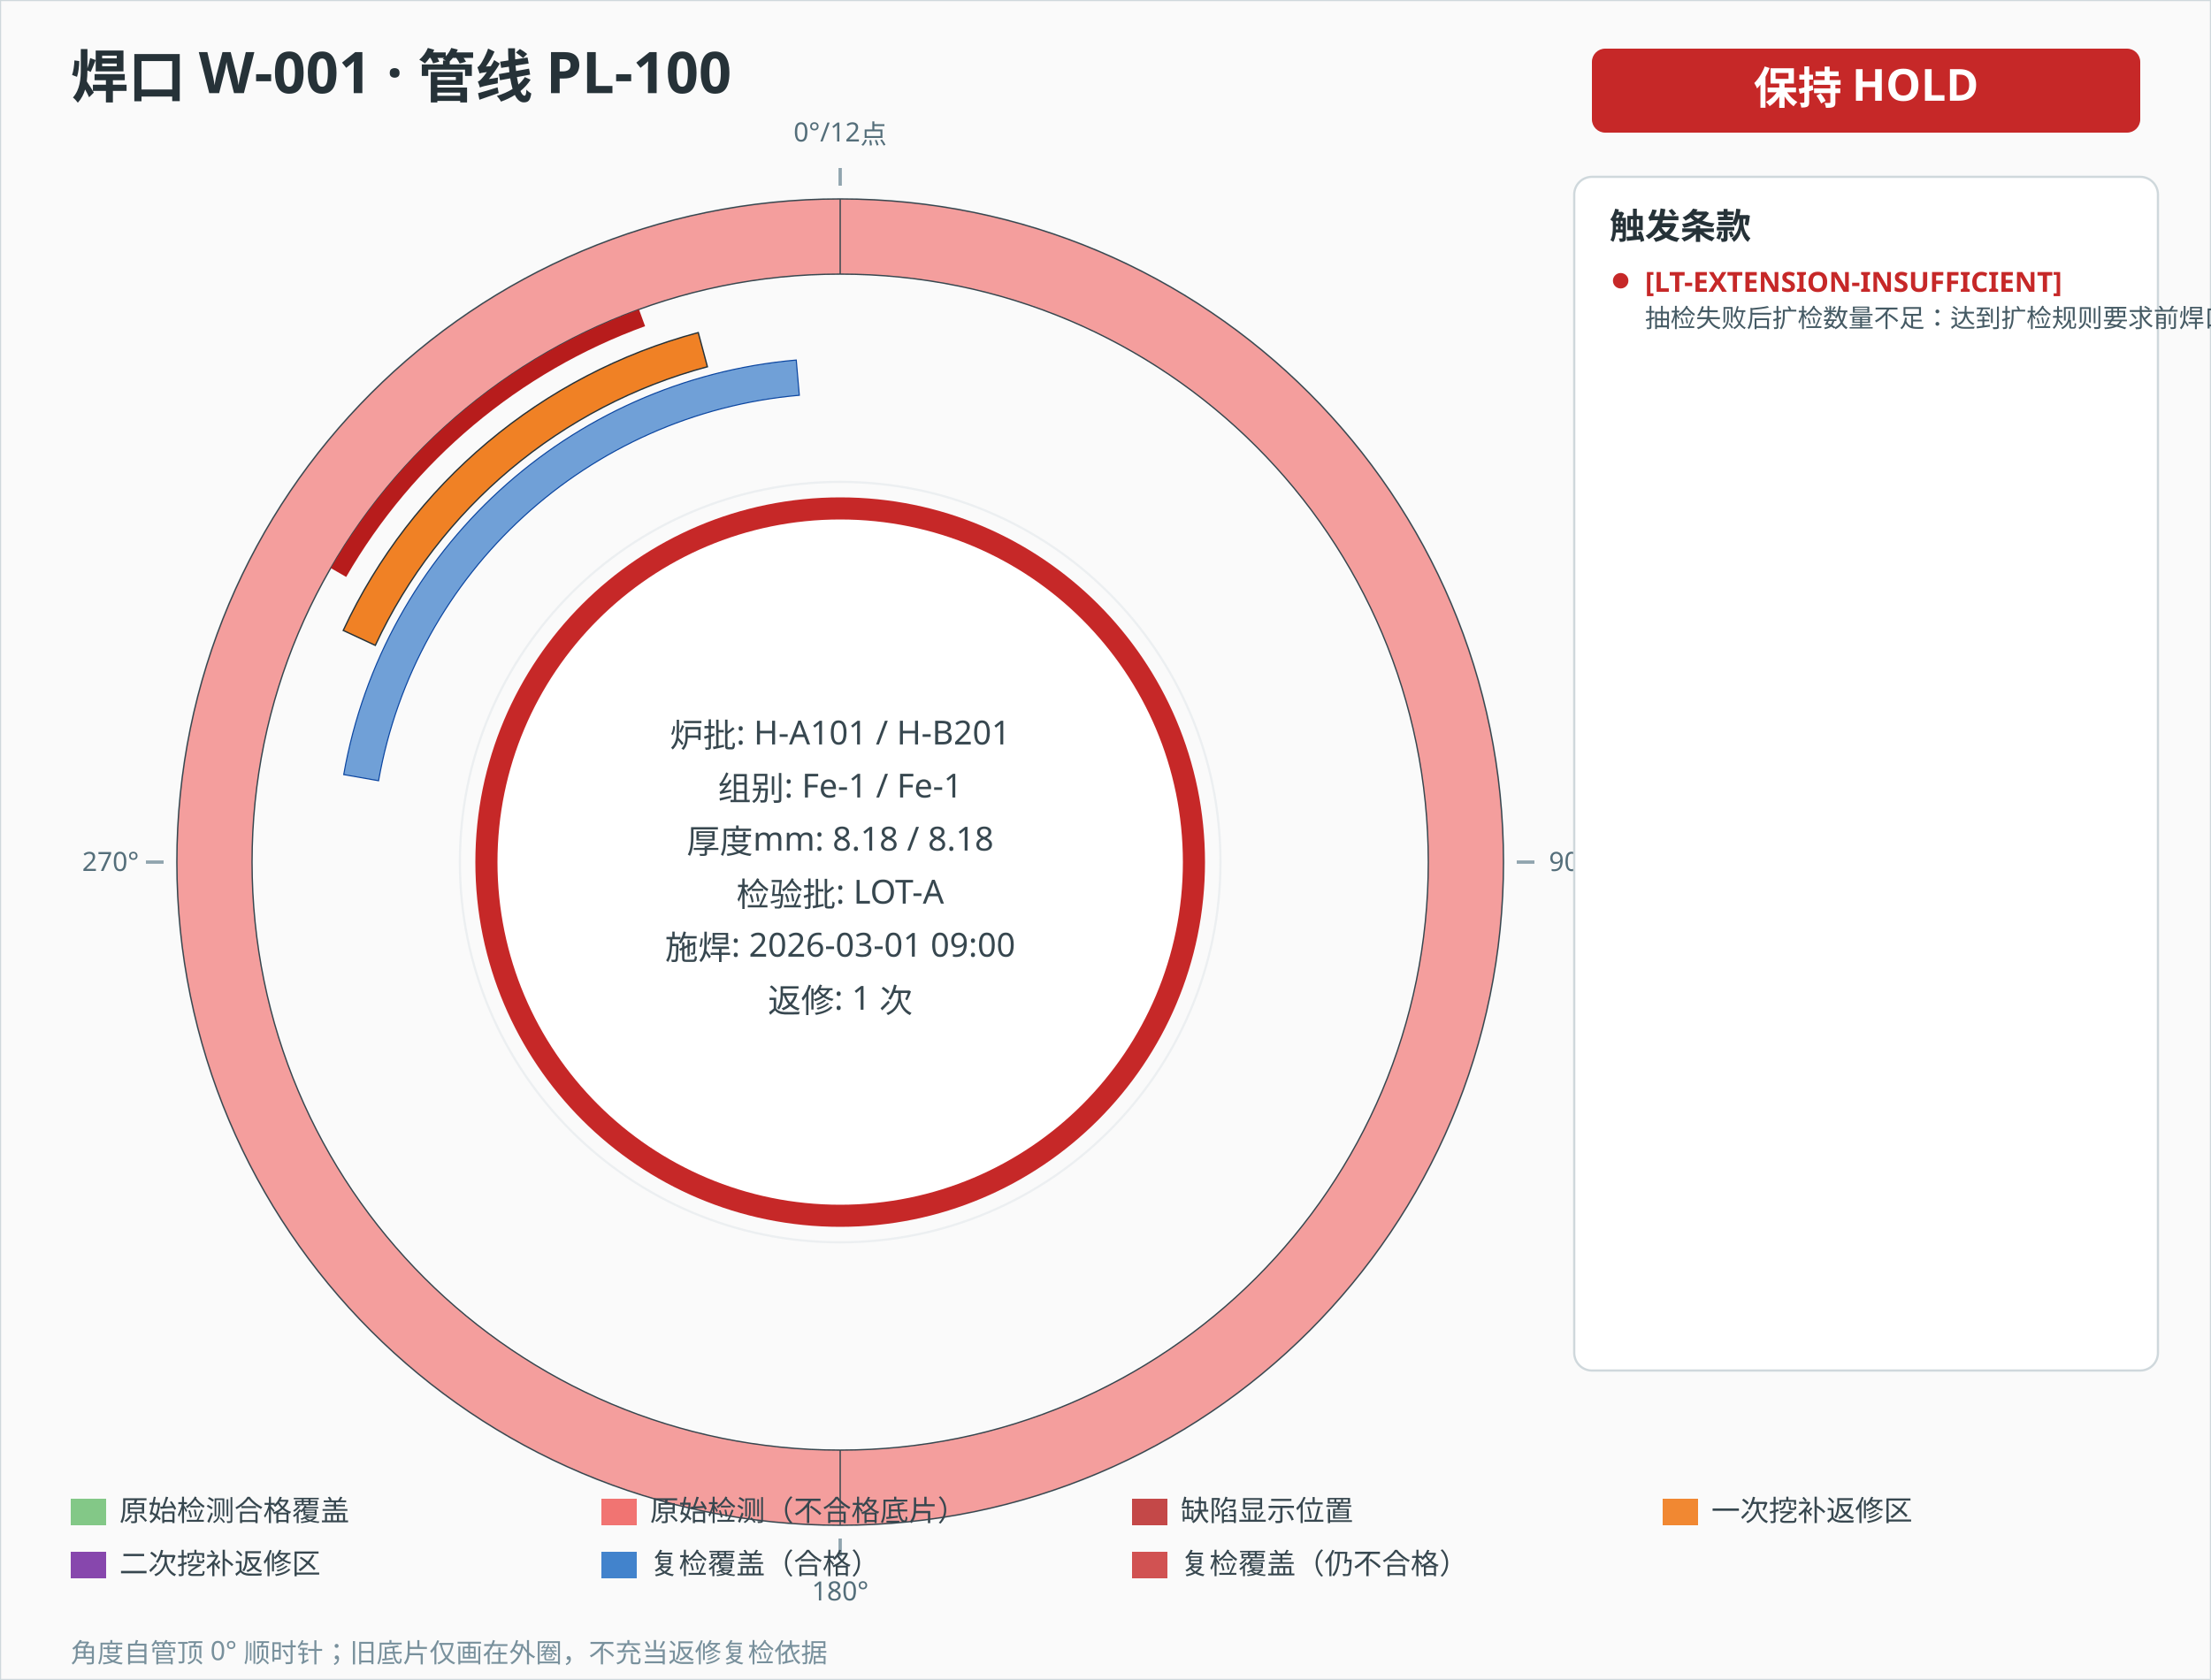
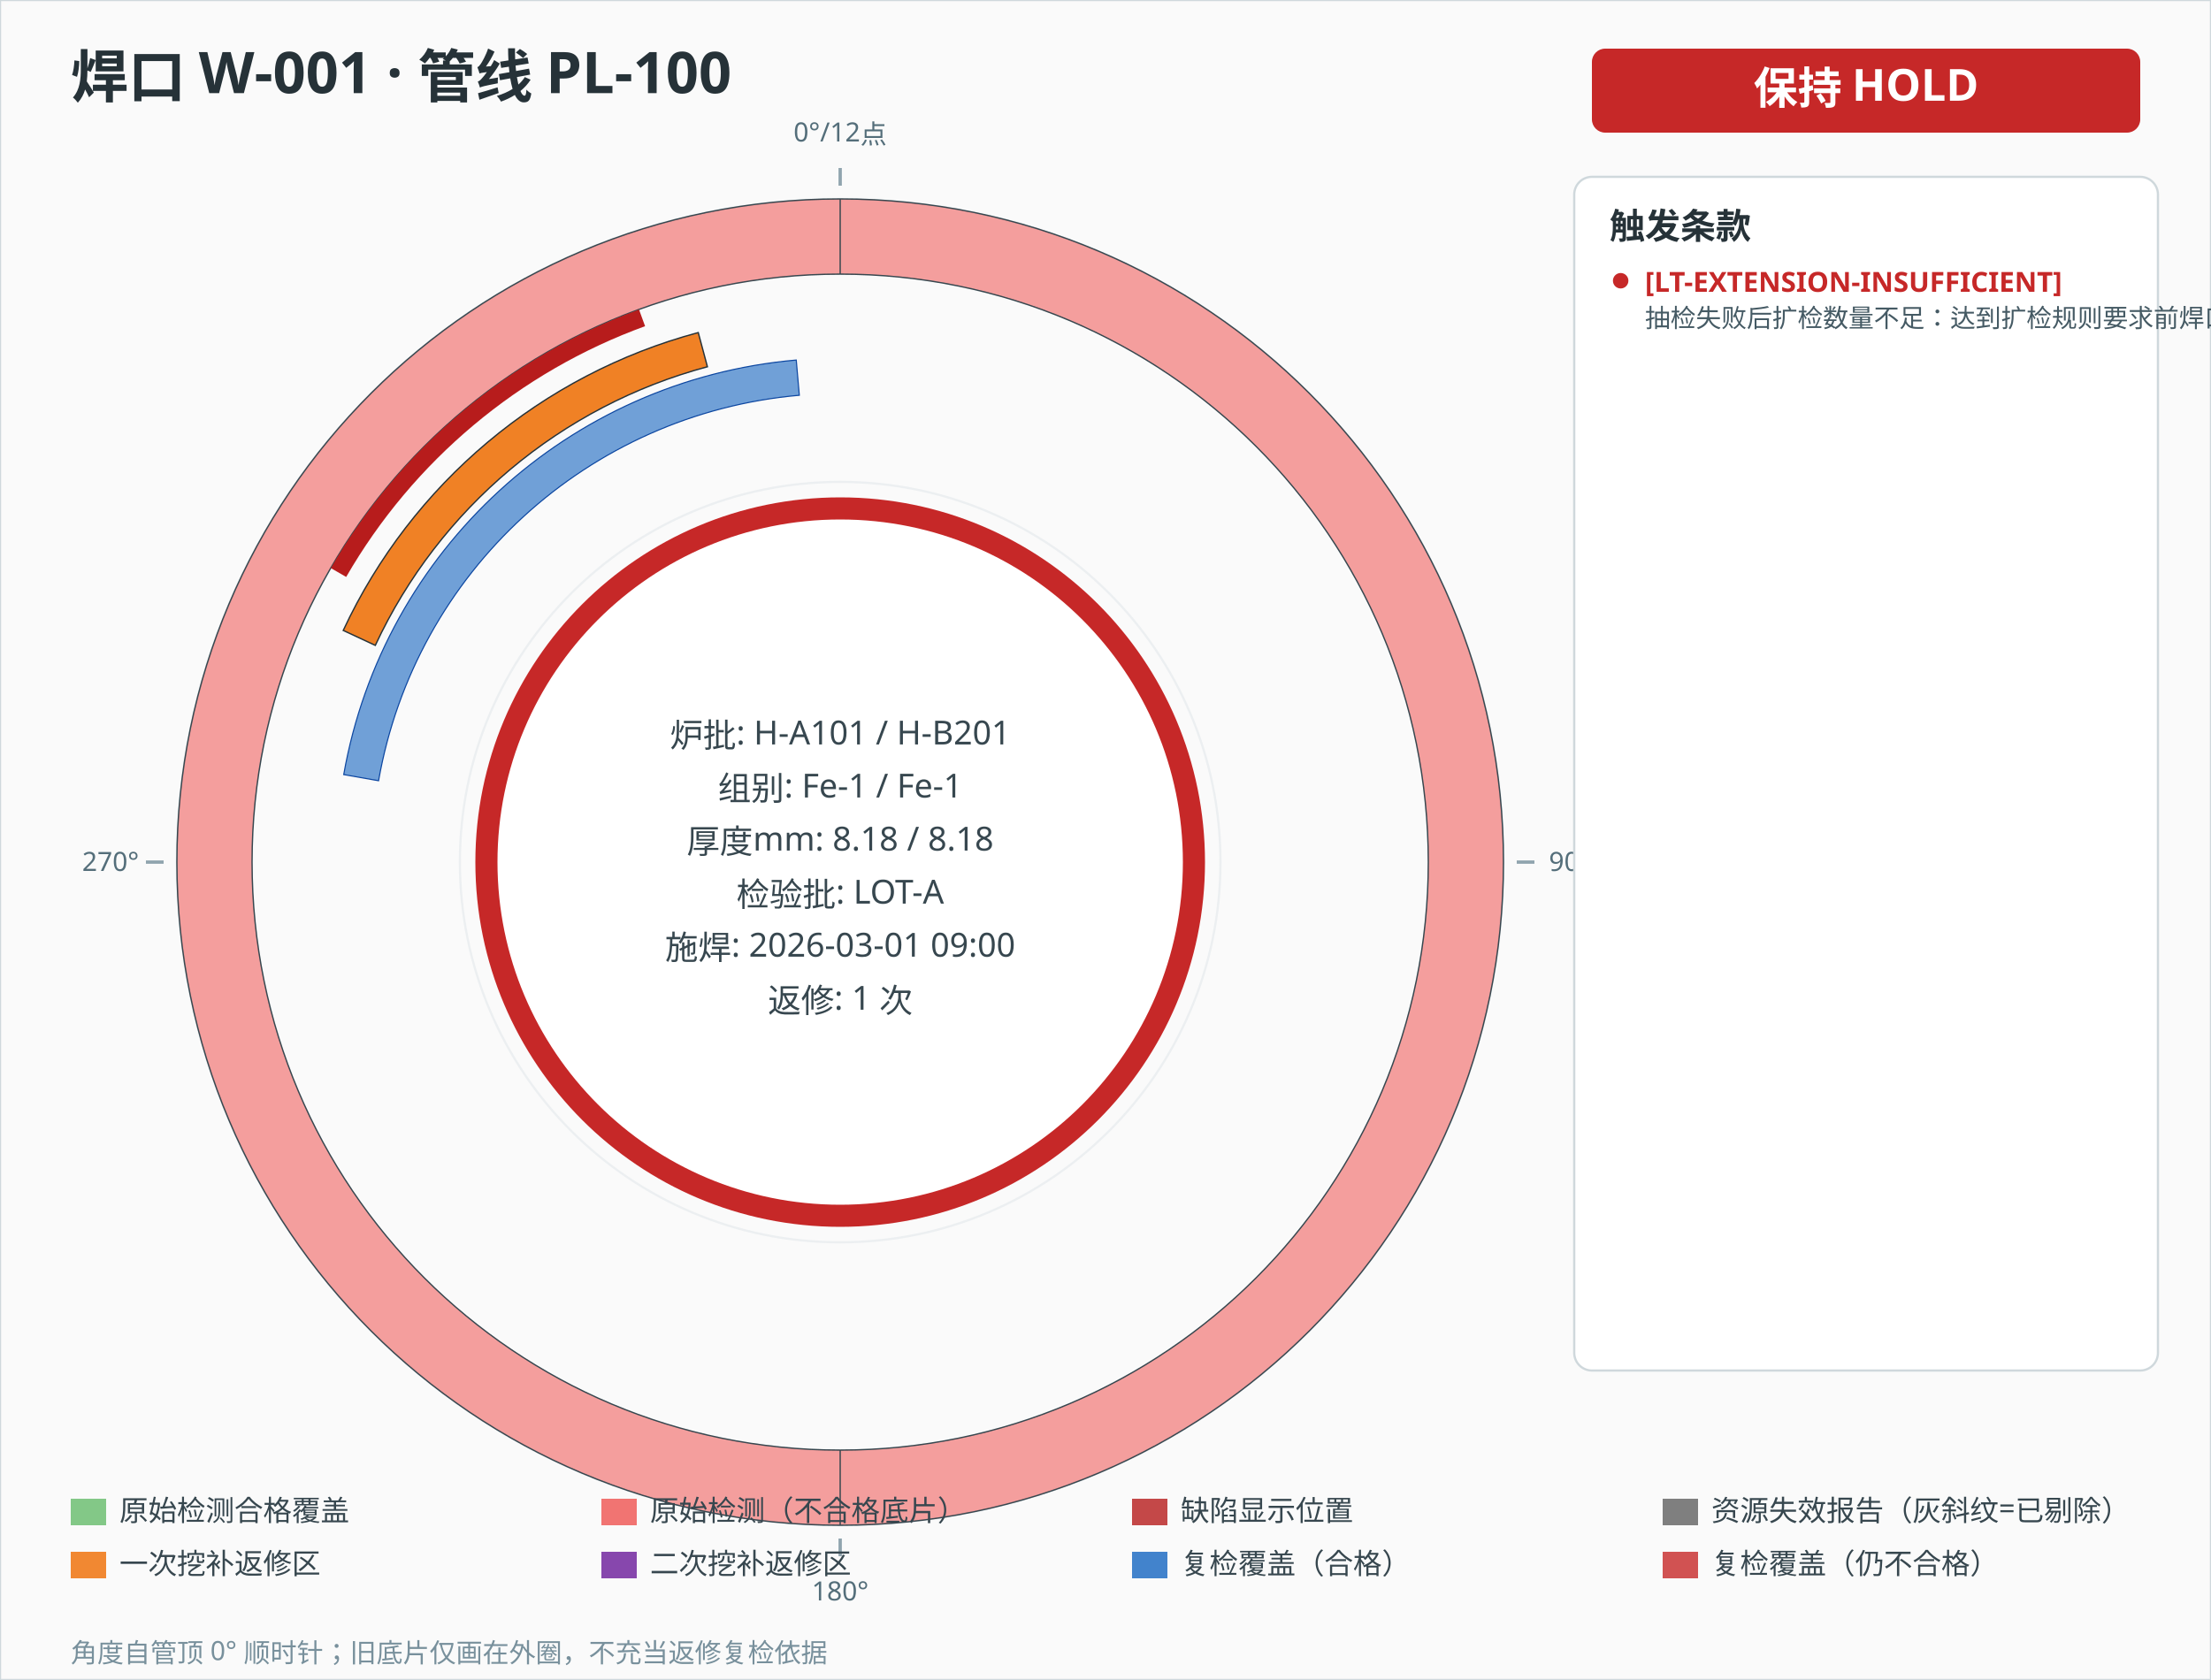
<svg xmlns="http://www.w3.org/2000/svg" viewBox="0 0 1000 760" font-family="sans-serif">
  <rect width="1000" height="760" fill="#fafafa" stroke="#cfd8dc" />
+   <defs>
+     <pattern id="ndexcluded" width="8" height="8" patternUnits="userSpaceOnUse" patternTransform="rotate(45)">
+       <rect width="8" height="8" fill="#9e9e9e" fill-opacity="0.18" />
+       <line x1="0" y1="0" x2="0" y2="8" stroke="#616161" stroke-width="3" />
+     </pattern>
+   </defs>
  <text x="32" y="44" font-size="26" font-weight="bold" fill="#263238">焊口 W-001 · 管线 PL-100</text>
  <rect x="720" y="22" width="248" height="38" rx="6" fill="#c62828" />
  <text x="844" y="47" font-size="20" font-weight="bold" fill="#ffffff" text-anchor="middle">保持 HOLD</text>
  <circle cx="380.0" cy="390.0" r="300" fill="none" stroke="#eceff1" stroke-width="1" />
  <circle cx="380.0" cy="390.0" r="172" fill="none" stroke="#eceff1" stroke-width="1" />
  <line x1="380.0" y1="84.0" x2="380.0" y2="76.0" stroke="#90a4ae" stroke-width="1.5" />
  <text x="380.0" y="64.0" font-size="12" fill="#546e7a" text-anchor="middle">0°/12点</text>
  <line x1="686.0" y1="390.0" x2="694.0" y2="390.0" stroke="#90a4ae" stroke-width="1.5" />
  <text x="710.0" y="394.0" font-size="12" fill="#546e7a" text-anchor="middle">90°</text>
  <line x1="380.0" y1="696.0" x2="380.0" y2="704.0" stroke="#90a4ae" stroke-width="1.5" />
  <text x="380.0" y="724.0" font-size="12" fill="#546e7a" text-anchor="middle">180°</text>
  <line x1="74.0" y1="390.0" x2="66.0" y2="390.0" stroke="#90a4ae" stroke-width="1.5" />
  <text x="50.0" y="394.0" font-size="12" fill="#546e7a" text-anchor="middle">270°</text>
  <path d="M380.00,90.00 A300,300 0 0 1 380.00,690.00 L380.00,656.00 A266,266 0 0 0 380.00,124.00 ZM380.00,690.00 A300,300 0 0 1 380.00,90.00 L380.00,124.00 A266,266 0 0 0 380.00,656.00 Z" fill="#ef5350" fill-opacity="0.55" stroke="#37474f" stroke-width="0.6" />
  <path d="M149.64,257.00 A266,266 0 0 1 289.02,140.04 L291.76,147.56 A258,258 0 0 0 156.57,261.00 Z" fill="#b71c1c" />
  <path d="M155.24,285.19 A248,248 0 0 1 315.81,150.45 L319.95,165.91 A232,232 0 0 0 169.74,291.95 Z" fill="#ef6c00" fill-opacity="0.85" stroke="#263238" stroke-width="0.6" />
  <path d="M155.46,350.41 A228,228 0 0 1 360.13,162.87 L361.52,178.81 A212,212 0 0 0 171.22,353.19 Z" fill="#1565c0" fill-opacity="0.6" stroke="#0d47a1" stroke-width="0.5" />
  <circle cx="380.0" cy="390.0" r="160" fill="#ffffff" stroke="#c62828" stroke-width="10" />
  <text x="380.0" y="338.0" font-size="15" fill="#37474f" text-anchor="middle">炉批: H-A101 / H-B201</text>
  <text x="380.0" y="362.0" font-size="15" fill="#37474f" text-anchor="middle">组别: Fe-1 / Fe-1</text>
  <text x="380.0" y="386.0" font-size="15" fill="#37474f" text-anchor="middle">厚度mm: 8.18 / 8.18</text>
  <text x="380.0" y="410.0" font-size="15" fill="#37474f" text-anchor="middle">检验批: LOT-A</text>
  <text x="380.0" y="434.0" font-size="15" fill="#37474f" text-anchor="middle">施焊: 2026-03-01 09:00</text>
  <text x="380.0" y="458.0" font-size="15" fill="#37474f" text-anchor="middle">返修: 1 次</text>
  <rect x="712" y="80" width="264" height="540" rx="8" fill="#ffffff" stroke="#cfd8dc" />
  <text x="728" y="108" font-size="16" font-weight="bold" fill="#263238">触发条款</text>
  <circle cx="733" cy="127" r="3.5" fill="#c62828" />
  <text x="744" y="132" font-size="12.5" font-weight="bold" fill="#c62828">[LT-EXTENSION-INSUFFICIENT]</text>
  <text x="744" y="148" font-size="11.5" fill="#455a64">抽检失败后扩检数量不足：达到扩检规则要求前焊口保持 hold</text>
  <rect x="32" y="678" width="16" height="12" fill="#66bb6a" fill-opacity="0.8" />
  <text x="54" y="688" font-size="13" fill="#37474f">原始检测合格覆盖</text>
  <rect x="272" y="678" width="16" height="12" fill="#ef5350" fill-opacity="0.8" />
  <text x="294" y="688" font-size="13" fill="#37474f">原始检测（不合格底片）</text>
  <rect x="512" y="678" width="16" height="12" fill="#b71c1c" fill-opacity="0.8" />
  <text x="534" y="688" font-size="13" fill="#37474f">缺陷显示位置</text>
-   <rect x="752" y="678" width="16" height="12" fill="#ef6c00" fill-opacity="0.8" />
-   <text x="774" y="688" font-size="13" fill="#37474f">一次挖补返修区</text>
-   <rect x="32" y="702" width="16" height="12" fill="#6a1b9a" fill-opacity="0.8" />
-   <text x="54" y="712" font-size="13" fill="#37474f">二次挖补返修区</text>
-   <rect x="272" y="702" width="16" height="12" fill="#1565c0" fill-opacity="0.8" />
-   <text x="294" y="712" font-size="13" fill="#37474f">复检覆盖（合格）</text>
-   <rect x="512" y="702" width="16" height="12" fill="#c62828" fill-opacity="0.8" />
-   <text x="534" y="712" font-size="13" fill="#37474f">复检覆盖（仍不合格）</text>
+   <rect x="752" y="678" width="16" height="12" fill="#616161" fill-opacity="0.8" />
+   <text x="774" y="688" font-size="13" fill="#37474f">资源失效报告（灰斜纹=已剔除）</text>
+   <rect x="32" y="702" width="16" height="12" fill="#ef6c00" fill-opacity="0.8" />
+   <text x="54" y="712" font-size="13" fill="#37474f">一次挖补返修区</text>
+   <rect x="272" y="702" width="16" height="12" fill="#6a1b9a" fill-opacity="0.8" />
+   <text x="294" y="712" font-size="13" fill="#37474f">二次挖补返修区</text>
+   <rect x="512" y="702" width="16" height="12" fill="#1565c0" fill-opacity="0.8" />
+   <text x="534" y="712" font-size="13" fill="#37474f">复检覆盖（合格）</text>
+   <rect x="752" y="702" width="16" height="12" fill="#c62828" fill-opacity="0.8" />
+   <text x="774" y="712" font-size="13" fill="#37474f">复检覆盖（仍不合格）</text>
  <text x="32" y="752" font-size="12" fill="#78909c">角度自管顶 0° 顺时针；旧底片仅画在外圈，不充当返修复检依据</text>
</svg>
